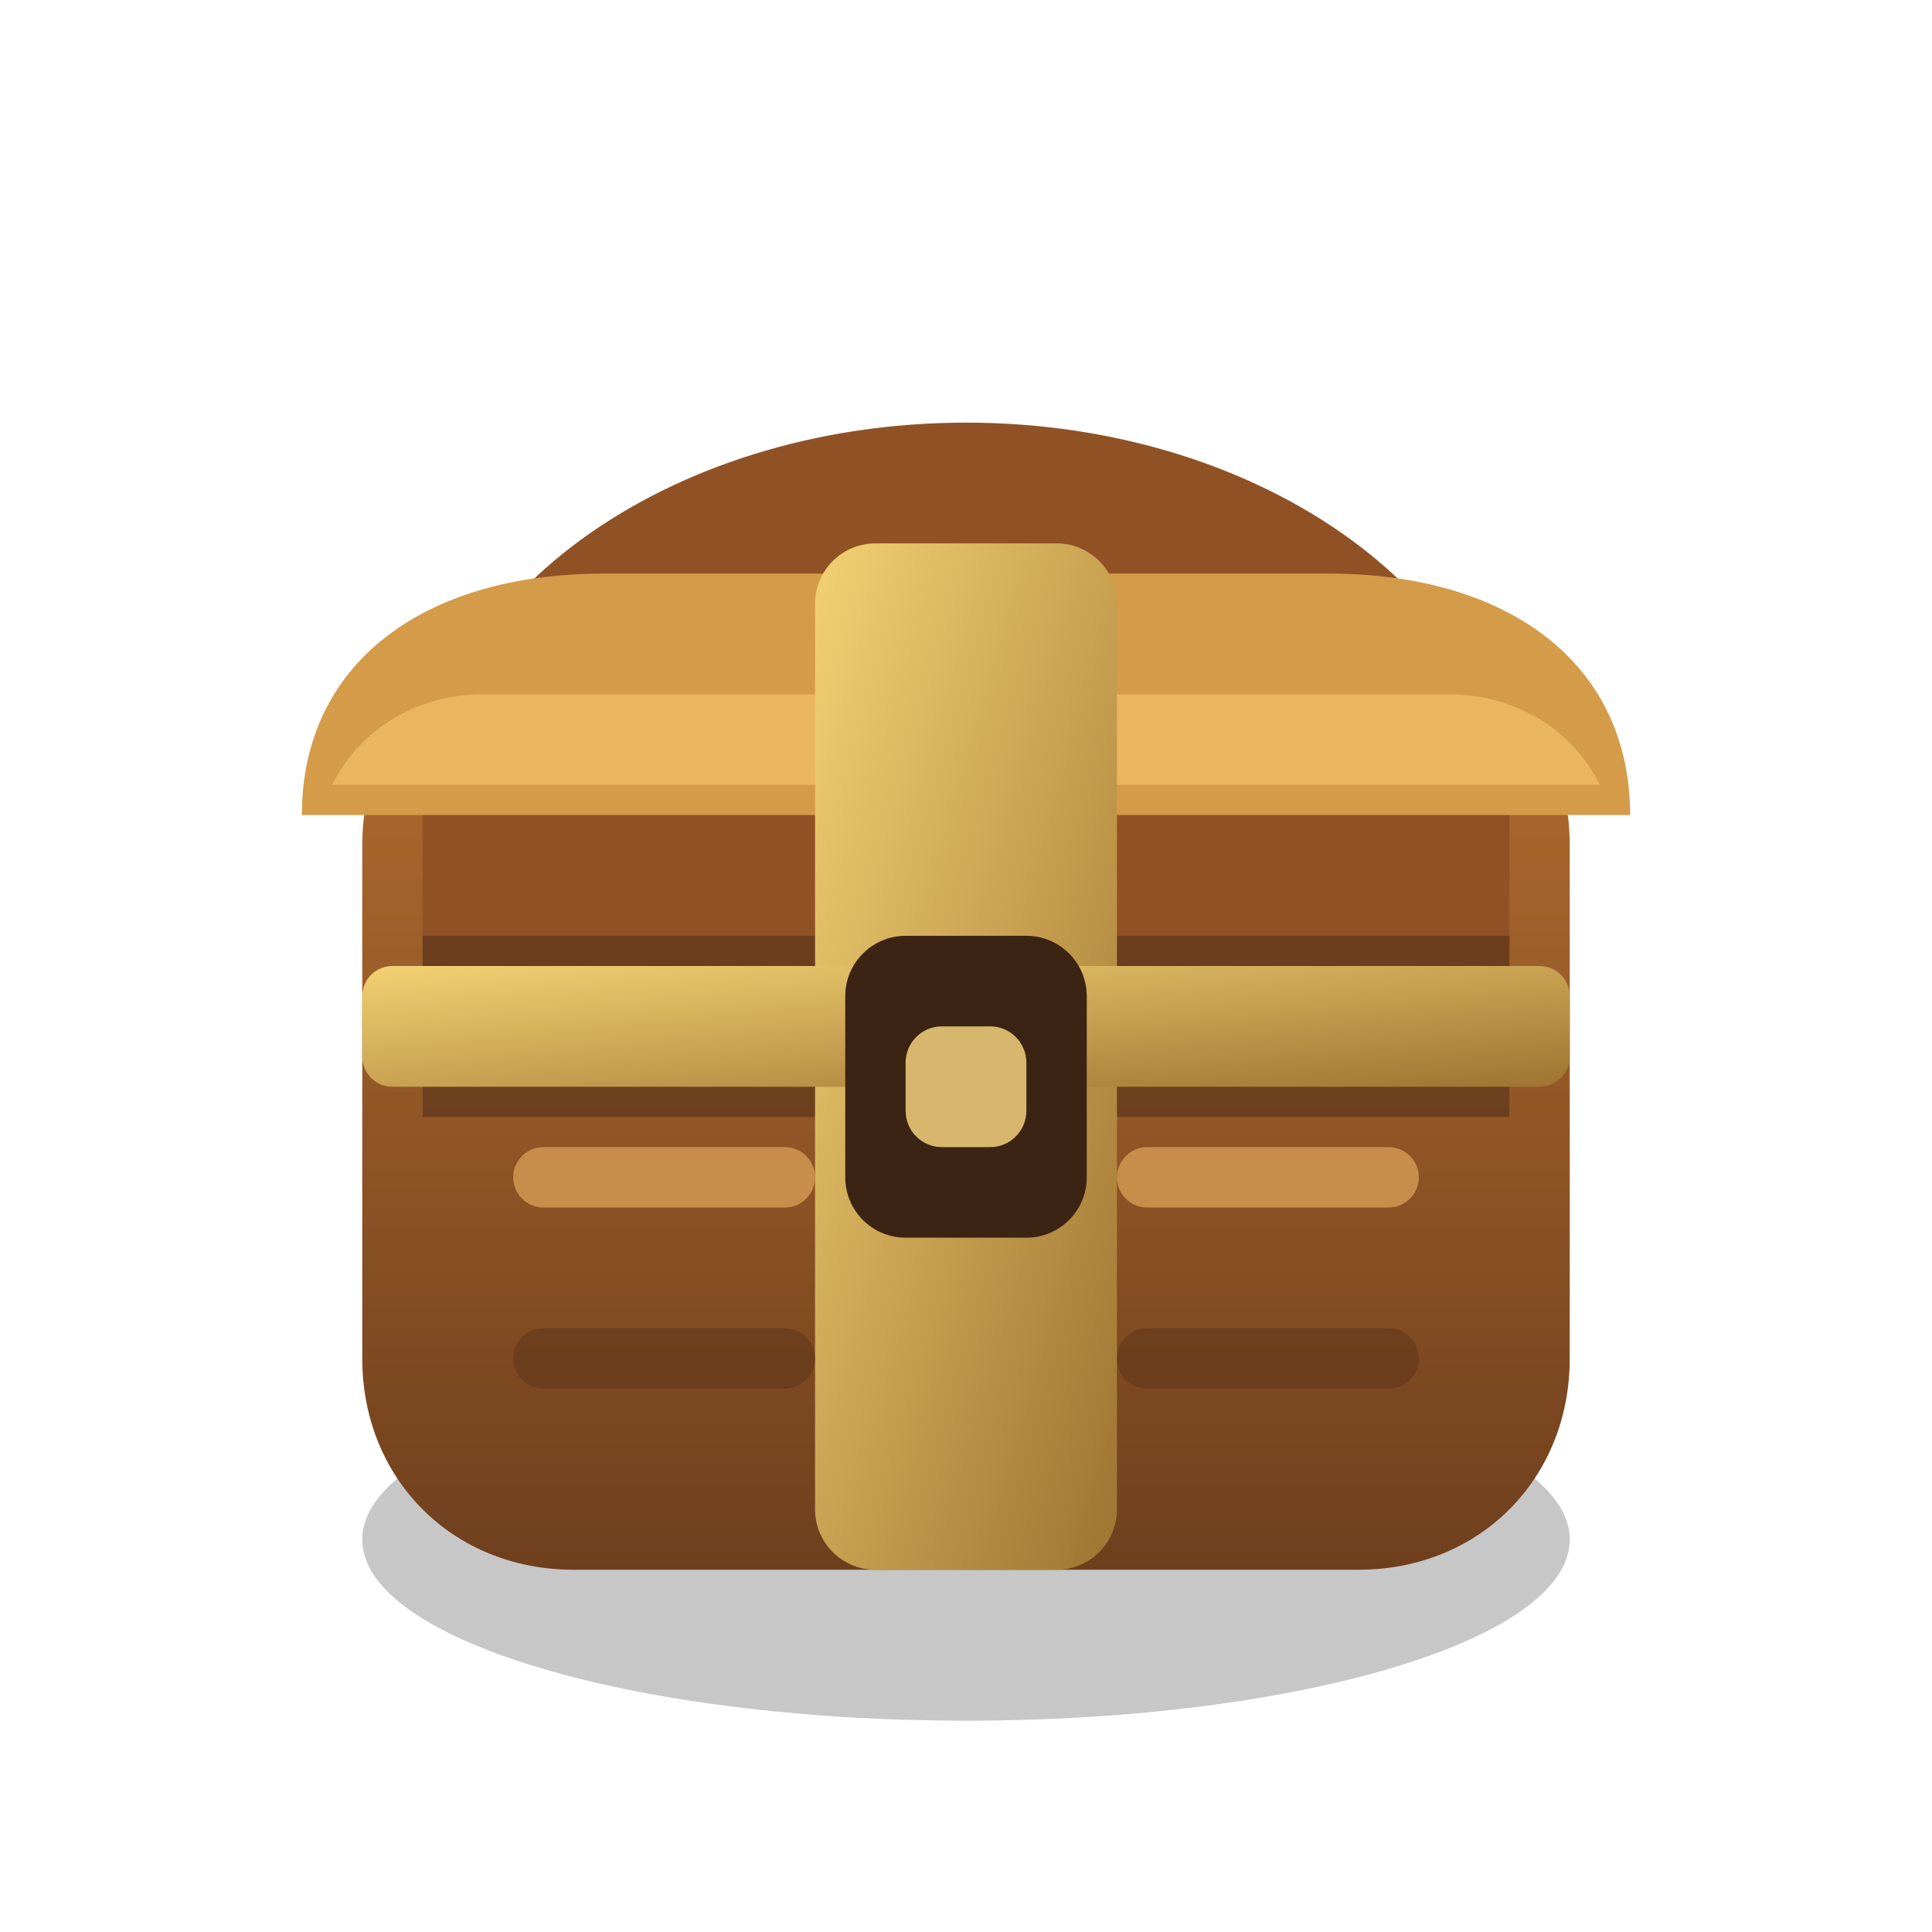
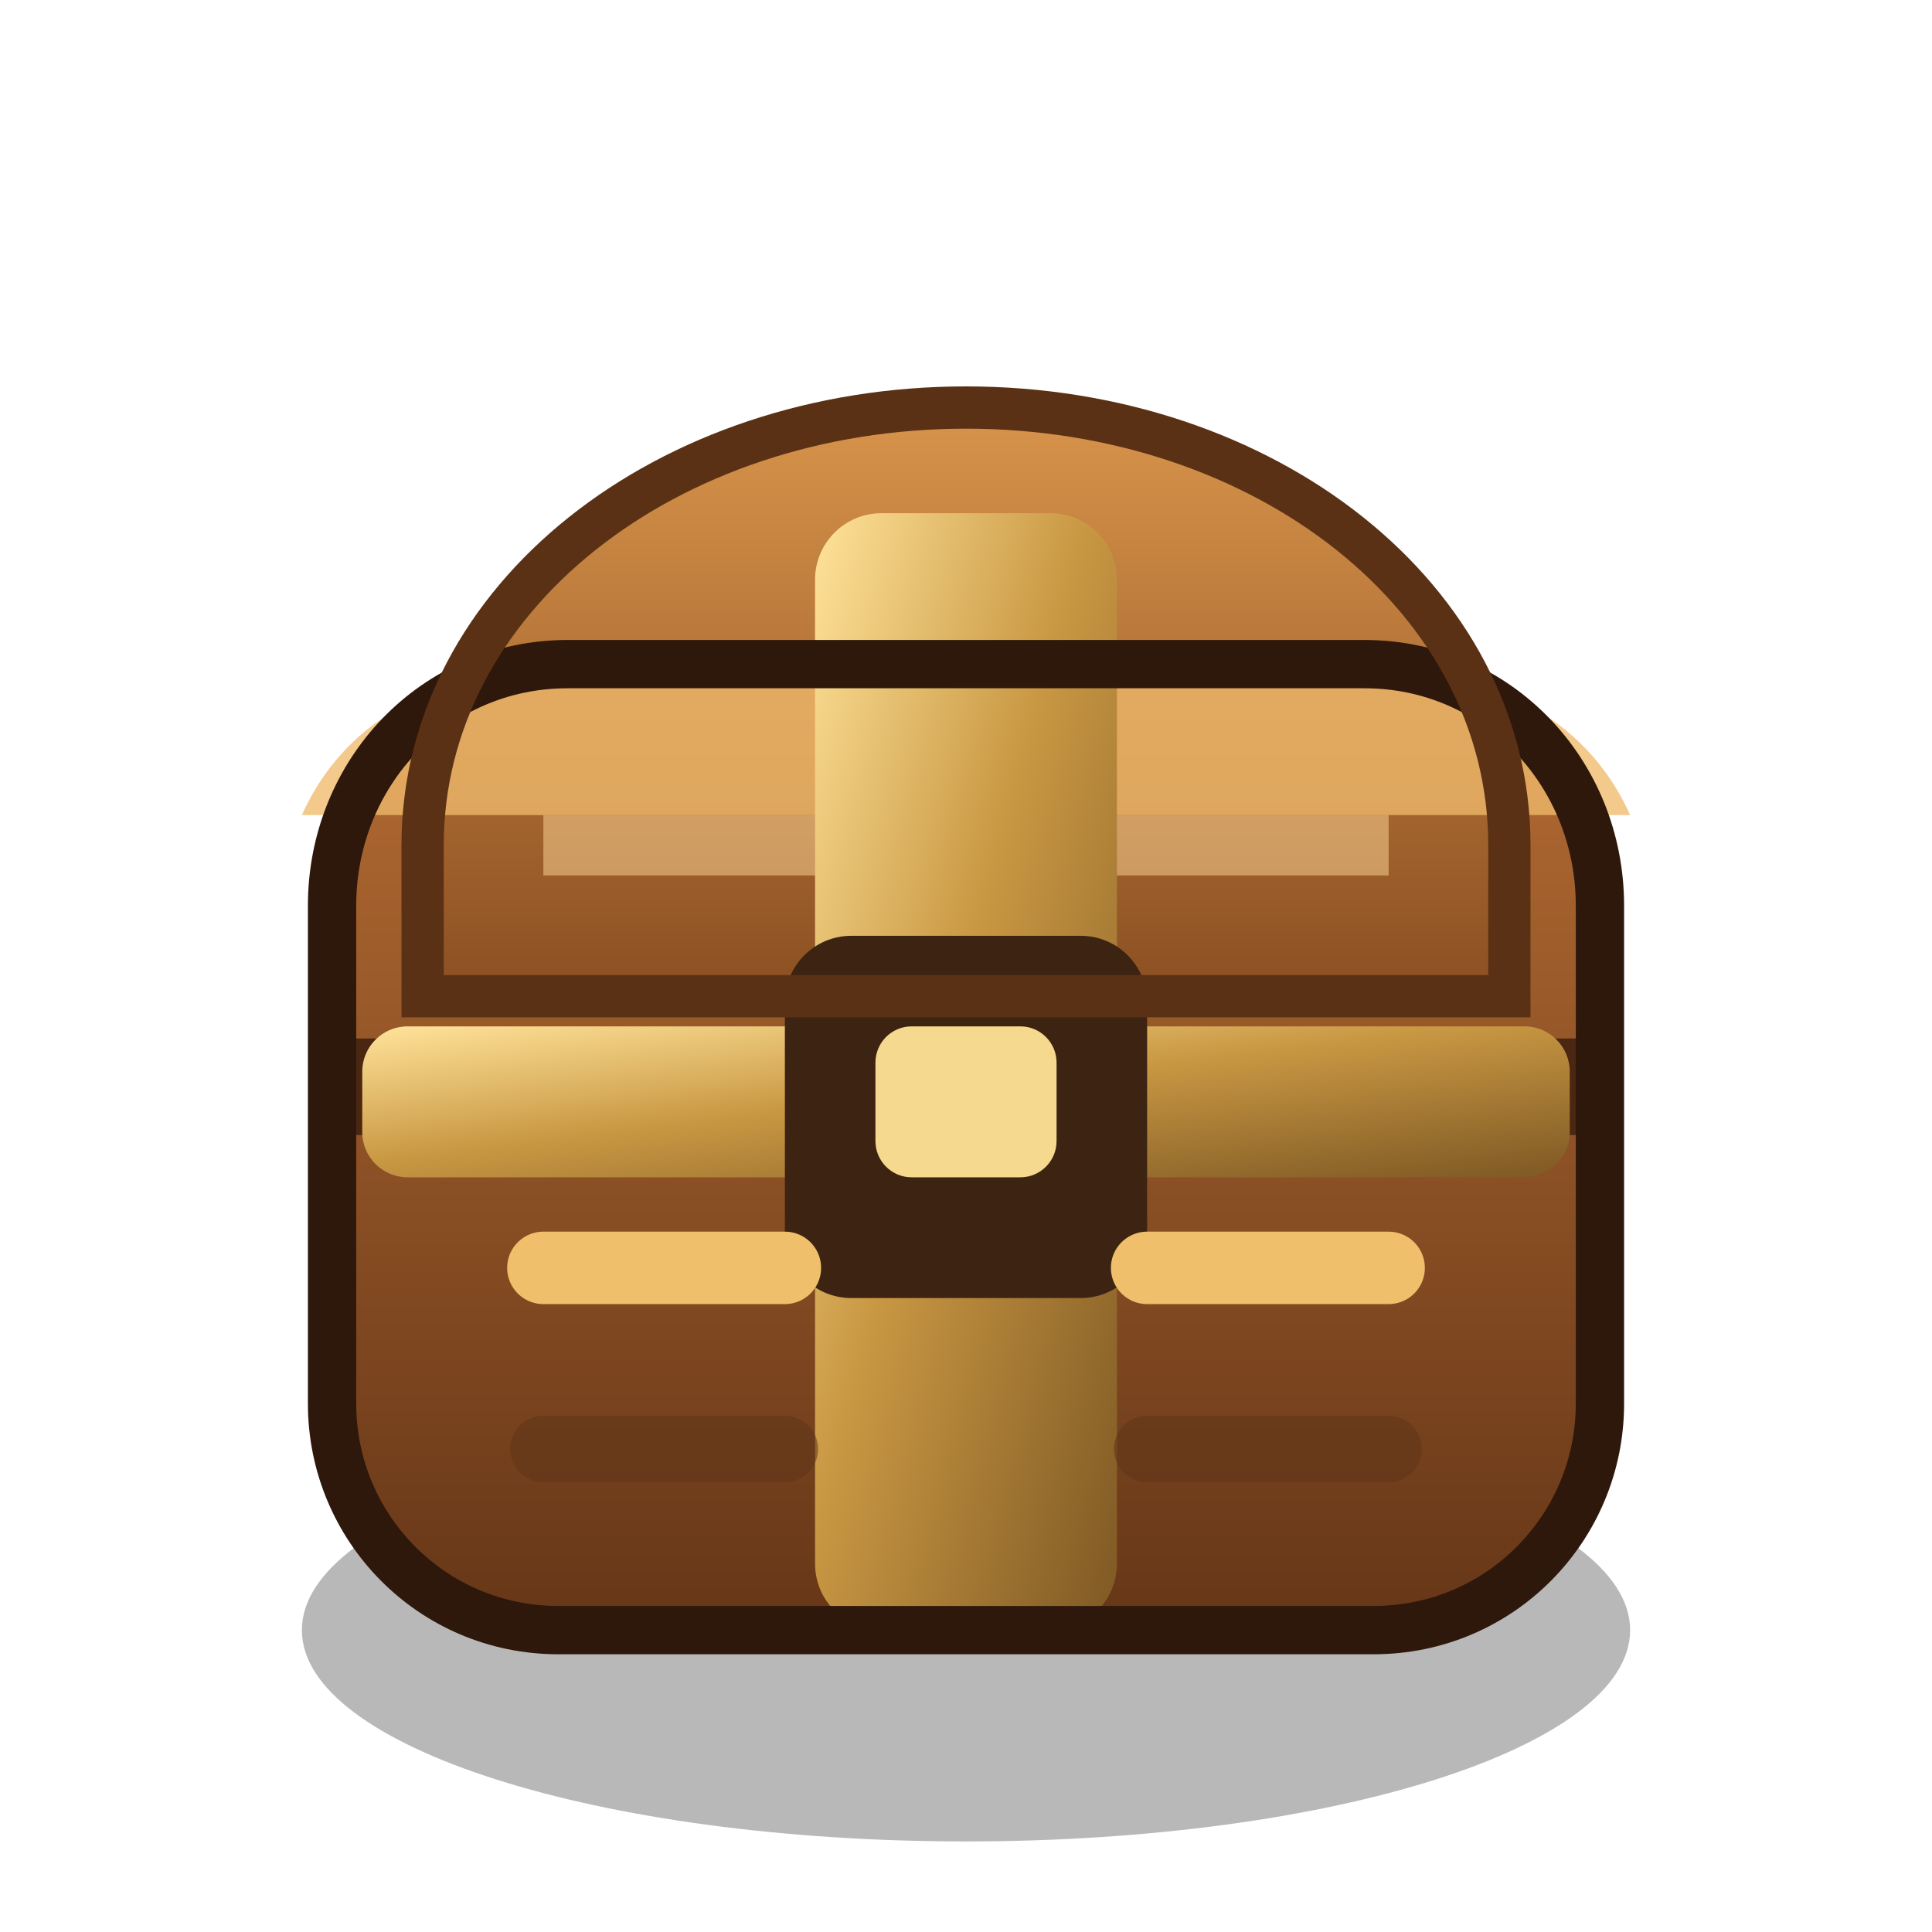
<svg xmlns="http://www.w3.org/2000/svg" width="64" height="64" viewBox="0 0 64 64">
  <defs>
-     <linearGradient id="chestWood" x1="0" x2="0" y1="0" y2="1">
-       <stop offset="0" stop-color="#b56f31" />
-       <stop offset="1" stop-color="#6f3f1d" />
+     <linearGradient id="woodTop" x1="0" x2="0" y1="0" y2="1">
+       <stop offset="0" stop-color="#d8944b" />
+       <stop offset="1" stop-color="#8b4f22" />
    </linearGradient>
-     <linearGradient id="chestBand" x1="0" x2="1" y1="0" y2="1">
-       <stop offset="0" stop-color="#f2d173" />
-       <stop offset="1" stop-color="#9f7331" />
+     <linearGradient id="woodBody" x1="0" x2="0" y1="0" y2="1">
+       <stop offset="0" stop-color="#b66d34" />
+       <stop offset="1" stop-color="#653617" />
+     </linearGradient>
+     <linearGradient id="metal" x1="0" x2="1" y1="0" y2="1">
+       <stop offset="0" stop-color="#ffe39a" />
+       <stop offset="0.45" stop-color="#c99843" />
+       <stop offset="1" stop-color="#7e5824" />
    </linearGradient>
  </defs>
-   <ellipse cx="32" cy="51" rx="20" ry="6" fill="#000000" opacity="0.22" />
-   <path d="M12 28c0-4 3-7 7-7h26c4 0 7 3 7 7v17c0 4-3 7-7 7H19c-4 0-7-3-7-7Z" fill="url(#chestWood)" />
-   <path d="M14 27c0-7 8-13 18-13s18 6 18 13v6H14Z" fill="#905225" />
-   <path d="M14 31h36v6H14z" fill="#4e2d16" opacity="0.55" />
-   <path d="M20 19h24c6 0 10 3 10 8H10c0-5 4-8 10-8Z" fill="#d49b49" />
-   <path d="M16 23h32c2 0 4 1 5 3H11c1-2 3-3 5-3Z" fill="#f0bf67" opacity="0.75" />
-   <rect x="27" y="18" width="10" height="34" rx="2" fill="url(#chestBand)" />
-   <rect x="12" y="32" width="40" height="4" rx="1" fill="url(#chestBand)" />
-   <rect x="28" y="31" width="8" height="10" rx="2" fill="#3b2414" />
-   <rect x="30" y="34" width="4" height="4" rx="1.2" fill="#d6b76d" />
-   <path d="M18 39h8M38 39h8" stroke="#d9a257" stroke-width="2" stroke-linecap="round" opacity="0.75" />
-   <path d="M18 45h8M38 45h8" stroke="#532d16" stroke-width="2" stroke-linecap="round" opacity="0.4" />
+   <ellipse cx="32" cy="54" rx="22" ry="7" fill="#000000" opacity="0.28" />
+   <path d="M11 30c0-4.4 3.4-8 7.8-8h26.4c4.4 0 7.8 3.6 7.8 8v16.5c0 4.1-3.3 7.5-7.5 7.5h-27c-4.2 0-7.5-3.4-7.5-7.5Z" fill="url(#woodBody)" />
+   <path d="M14 28c0-8.2 8.1-14.5 18-14.5S50 19.8 50 28v5H14Z" fill="url(#woodTop)" />
+   <path d="M17 22.5h30c3.2 0 5.8 1.8 7 4.5H10c1.2-2.7 3.8-4.5 7-4.5Z" fill="#f0ba6b" opacity="0.78" />
+   <path d="M11 36h42" stroke="#4b2611" stroke-width="3.2" />
+   <path d="M18 28h28" stroke="#ffd89a" stroke-width="2" opacity="0.5" />
+   <rect x="27" y="17" width="10" height="37" rx="2.2" fill="url(#metal)" />
+   <rect x="12" y="34" width="40" height="5" rx="1.5" fill="url(#metal)" />
+   <rect x="26" y="31" width="12" height="12" rx="2.2" fill="#3d2412" />
+   <rect x="29" y="34" width="6" height="5" rx="1.2" fill="#f4d98f" />
+   <path d="M18 42h8M38 42h8" stroke="#efbf6c" stroke-width="2.4" stroke-linecap="round" />
+   <path d="M18 48h8M38 48h8" stroke="#5f3417" stroke-width="2.2" stroke-linecap="round" opacity="0.55" />
+   <path d="M11 30c0-4.4 3.4-8 7.8-8h26.4c4.4 0 7.8 3.6 7.8 8v16.5c0 4.1-3.3 7.5-7.5 7.5h-27c-4.2 0-7.5-3.4-7.5-7.5Z" stroke="#2e170b" stroke-width="1.6" fill="none" />
+   <path d="M14 28c0-8.2 8.1-14.5 18-14.5S50 19.8 50 28v5H14Z" stroke="#5a3115" stroke-width="1.4" fill="none" />
</svg>
